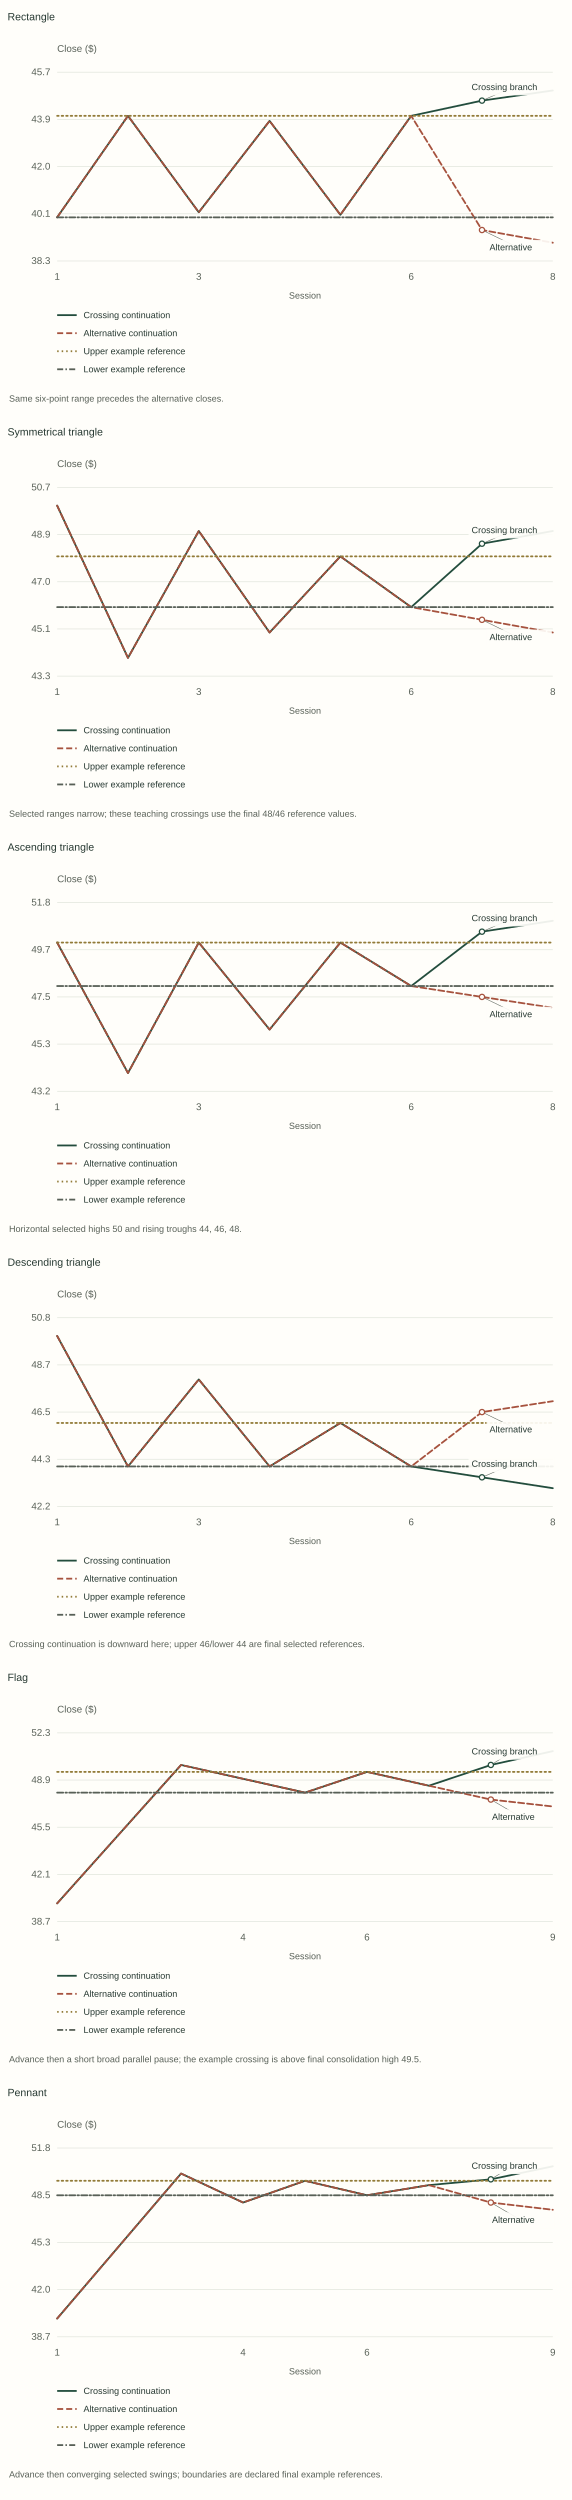
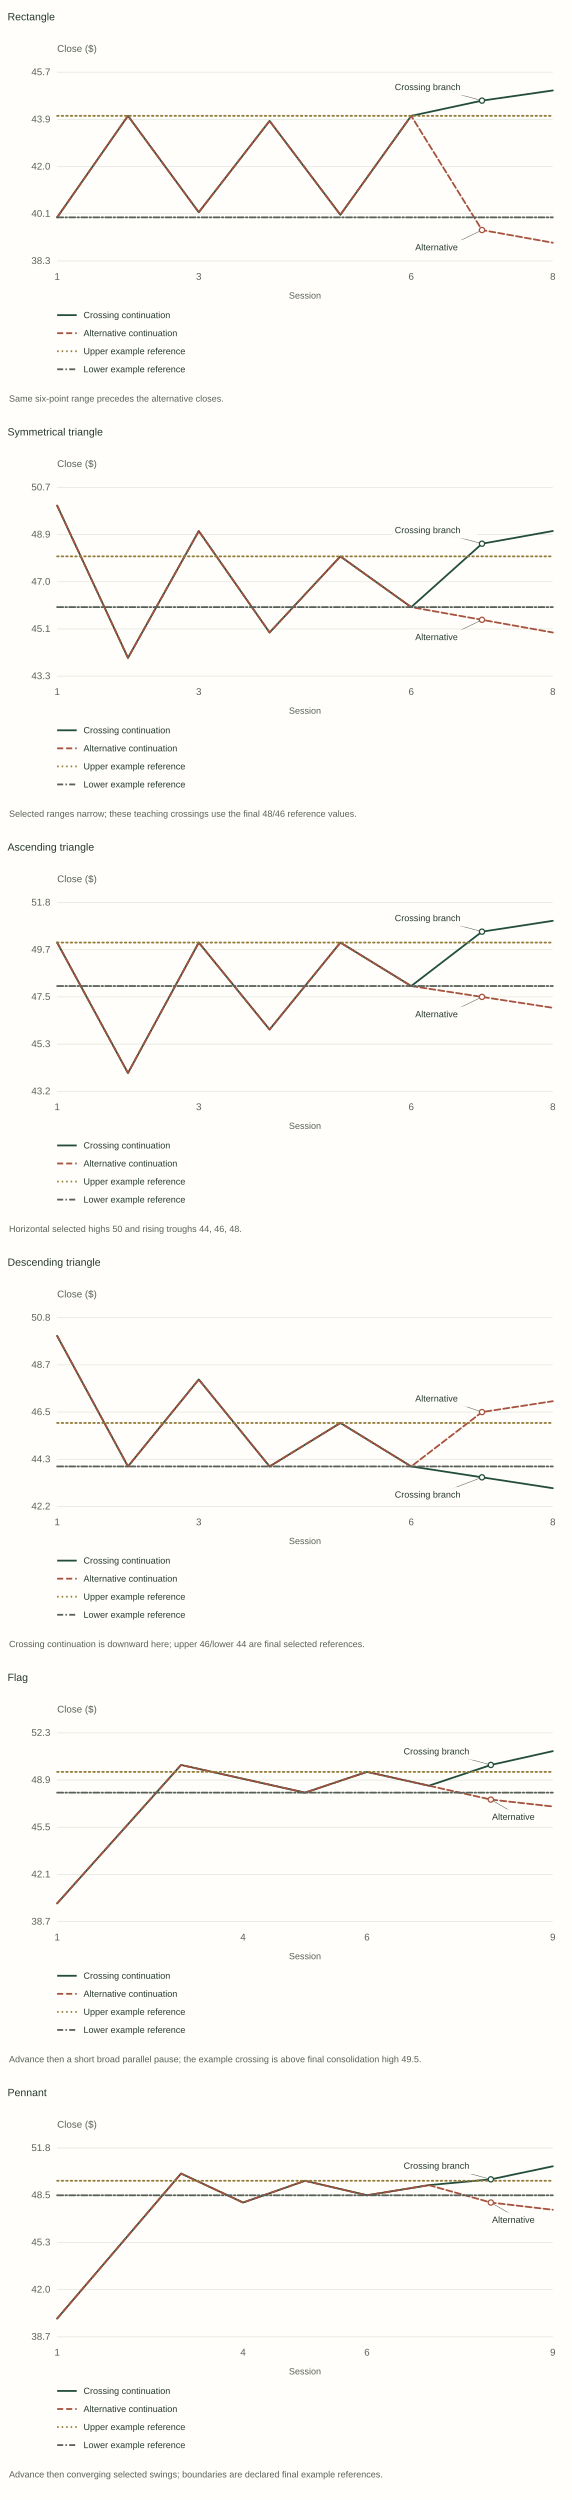
<svg xmlns="http://www.w3.org/2000/svg" viewBox="0 0 760 3324" role="img" aria-label="Boundary families: candidate prefix and alternative exits">
  <style>.af-text{font-family:Arial,sans-serif;fill:#263831}</style>
  <rect width="760" height="3324" fill="#fffefa" />
  <text class="af-text" x="10" y="27" text-anchor="start" style="font-size:14px;font-weight:500;fill:#263831;">Rectangle</text>
  <g transform="translate(0 50)">
    <text class="af-text" x="76" y="19" text-anchor="start" style="font-size:13px;font-weight:400;fill:#586057;">Close ($)</text>
    <line x1="76" y1="297" x2="735" y2="297" stroke="#e2e6dd" />
    <text class="af-text" x="67" y="301" text-anchor="end" style="font-size:13px;font-weight:400;fill:#586057;">38.3</text>
    <line x1="76" y1="234.25" x2="735" y2="234.25" stroke="#e2e6dd" />
    <text class="af-text" x="67" y="238.25" text-anchor="end" style="font-size:13px;font-weight:400;fill:#586057;">40.1</text>
    <line x1="76" y1="171.5" x2="735" y2="171.5" stroke="#e2e6dd" />
    <text class="af-text" x="67" y="175.5" text-anchor="end" style="font-size:13px;font-weight:400;fill:#586057;">42.0</text>
    <line x1="76" y1="108.75" x2="735" y2="108.75" stroke="#e2e6dd" />
    <text class="af-text" x="67" y="112.75" text-anchor="end" style="font-size:13px;font-weight:400;fill:#586057;">43.9</text>
    <line x1="76" y1="46" x2="735" y2="46" stroke="#e2e6dd" />
    <text class="af-text" x="67" y="50" text-anchor="end" style="font-size:13px;font-weight:400;fill:#586057;">45.7</text>
    <text class="af-text" x="76" y="322" text-anchor="middle" style="font-size:13px;font-weight:400;fill:#586057;">1</text>
    <text class="af-text" x="264.286" y="322" text-anchor="middle" style="font-size:13px;font-weight:400;fill:#586057;">3</text>
    <text class="af-text" x="546.714" y="322" text-anchor="middle" style="font-size:13px;font-weight:400;fill:#586057;">6</text>
    <text class="af-text" x="735" y="322" text-anchor="middle" style="font-size:13px;font-weight:400;fill:#586057;">8</text>
    <text class="af-text" x="405.5" y="347" text-anchor="middle" style="font-size:12px;font-weight:400;fill:#586057;">Session</text>
    <path data-series="0" d="M76.00,238.97 L170.14,104.03 L264.29,232.23 L358.43,110.77 L452.57,235.60 L546.71,104.03 L640.86,83.78 L735.00,70.29 " fill="none" stroke="#234d3d" stroke-width="2.4" stroke-linecap="round" stroke-linejoin="round" />
    <path data-series="1" d="M76.00,238.97 L170.14,104.03 L264.29,232.23 L358.43,110.77 L452.57,235.60 L546.71,104.03 L640.86,255.84 L735.00,272.71 " fill="none" stroke="#a6523e" stroke-width="2.4" stroke-linecap="round" stroke-linejoin="round" stroke-dasharray="8 4" />
    <path data-series="2" d="M76.00,104.03 L170.14,104.03 L264.29,104.03 L358.43,104.03 L452.57,104.03 L546.71,104.03 L640.86,104.03 L735.00,104.03 " fill="none" stroke="#927b38" stroke-width="2.4" stroke-linecap="round" stroke-linejoin="round" stroke-dasharray="2 4" />
    <path data-series="3" d="M76.00,238.97 L170.14,238.97 L264.29,238.97 L358.43,238.97 L452.57,238.97 L546.71,238.97 L640.86,238.97 L735.00,238.97 " fill="none" stroke="#586057" stroke-width="2.4" stroke-linecap="round" stroke-linejoin="round" stroke-dasharray="8 3 2 3" />
-     <line x1="640.857" y1="83.785" x2="680" y2="66.785" stroke="#586057" stroke-width=".7" />
+     <line x1="640.857" y1="83.785" x2="577.857" y2="66.785" stroke="#586057" stroke-width=".7" />
    <circle data-annotation-series="0" data-value="44.6" cx="640.857" cy="83.785" r="3.5" fill="#fffefa" stroke="#234d3d" stroke-width="1.7" />
-     <rect x="623" y="55.785" width="114" height="21" fill="#fffefa" opacity=".92" />
-     <text class="af-text" x="627" y="69.785" text-anchor="start" style="font-size:12px;font-weight:400;fill:#263831;">Crossing branch</text>
-     <line x1="640.857" y1="255.841" x2="690.257" y2="279.841" stroke="#586057" stroke-width=".7" />
+     <rect x="520.857" y="55.785" width="114" height="21" fill="#fffefa" opacity=".92" />
+     <text class="af-text" x="524.857" y="69.785" text-anchor="start" style="font-size:12px;font-weight:400;fill:#263831;">Crossing branch</text>
+     <line x1="640.857" y1="255.841" x2="591.457" y2="279.841" stroke="#586057" stroke-width=".7" />
    <circle data-annotation-series="1" data-value="39.5" cx="640.857" cy="255.841" r="3.5" fill="#fffefa" stroke="#a6523e" stroke-width="1.7" />
-     <rect x="646.857" y="268.841" width="86.8" height="21" fill="#fffefa" opacity=".92" />
-     <text class="af-text" x="650.857" y="282.841" text-anchor="start" style="font-size:12px;font-weight:400;fill:#263831;">Alternative</text>
+     <rect x="548.057" y="268.841" width="86.8" height="21" fill="#fffefa" opacity=".92" />
+     <text class="af-text" x="552.057" y="282.841" text-anchor="start" style="font-size:12px;font-weight:400;fill:#263831;">Alternative</text>
    <line x1="76" x2="102" y1="369" y2="369" stroke="#234d3d" stroke-width="2.4" />
    <text class="af-text" x="111" y="373" text-anchor="start" style="font-size:12px;font-weight:400;fill:#263831;">Crossing continuation</text>
    <line x1="76" x2="102" y1="393" y2="393" stroke="#a6523e" stroke-width="2.4" stroke-dasharray="8 4" />
    <text class="af-text" x="111" y="397" text-anchor="start" style="font-size:12px;font-weight:400;fill:#263831;">Alternative continuation</text>
    <line x1="76" x2="102" y1="417" y2="417" stroke="#927b38" stroke-width="2.4" stroke-dasharray="2 4" />
    <text class="af-text" x="111" y="421" text-anchor="start" style="font-size:12px;font-weight:400;fill:#263831;">Upper example reference</text>
    <line x1="76" x2="102" y1="441" y2="441" stroke="#586057" stroke-width="2.4" stroke-dasharray="8 3 2 3" />
    <text class="af-text" x="111" y="445" text-anchor="start" style="font-size:12px;font-weight:400;fill:#263831;">Lower example reference</text>
  </g>
  <text class="af-text" x="12" y="534" text-anchor="start" style="font-size:12px;font-weight:400;fill:#586057;">Same six-point range precedes the alternative closes.</text>
  <text class="af-text" x="10" y="579" text-anchor="start" style="font-size:14px;font-weight:500;fill:#263831;">Symmetrical triangle</text>
  <g transform="translate(0 602)">
    <text class="af-text" x="76" y="19" text-anchor="start" style="font-size:13px;font-weight:400;fill:#586057;">Close ($)</text>
    <line x1="76" y1="297" x2="735" y2="297" stroke="#e2e6dd" />
    <text class="af-text" x="67" y="301" text-anchor="end" style="font-size:13px;font-weight:400;fill:#586057;">43.3</text>
    <line x1="76" y1="234.25" x2="735" y2="234.25" stroke="#e2e6dd" />
    <text class="af-text" x="67" y="238.25" text-anchor="end" style="font-size:13px;font-weight:400;fill:#586057;">45.1</text>
    <line x1="76" y1="171.5" x2="735" y2="171.5" stroke="#e2e6dd" />
    <text class="af-text" x="67" y="175.5" text-anchor="end" style="font-size:13px;font-weight:400;fill:#586057;">47.0</text>
    <line x1="76" y1="108.75" x2="735" y2="108.75" stroke="#e2e6dd" />
    <text class="af-text" x="67" y="112.75" text-anchor="end" style="font-size:13px;font-weight:400;fill:#586057;">48.9</text>
    <line x1="76" y1="46" x2="735" y2="46" stroke="#e2e6dd" />
    <text class="af-text" x="67" y="50" text-anchor="end" style="font-size:13px;font-weight:400;fill:#586057;">50.7</text>
    <text class="af-text" x="76" y="322" text-anchor="middle" style="font-size:13px;font-weight:400;fill:#586057;">1</text>
    <text class="af-text" x="264.286" y="322" text-anchor="middle" style="font-size:13px;font-weight:400;fill:#586057;">3</text>
    <text class="af-text" x="546.714" y="322" text-anchor="middle" style="font-size:13px;font-weight:400;fill:#586057;">6</text>
    <text class="af-text" x="735" y="322" text-anchor="middle" style="font-size:13px;font-weight:400;fill:#586057;">8</text>
    <text class="af-text" x="405.5" y="347" text-anchor="middle" style="font-size:12px;font-weight:400;fill:#586057;">Session</text>
    <path data-series="0" d="M76.00,70.29 L170.14,272.71 L264.29,104.03 L358.43,238.97 L452.57,137.76 L546.71,205.24 L640.86,120.90 L735.00,104.03 " fill="none" stroke="#234d3d" stroke-width="2.4" stroke-linecap="round" stroke-linejoin="round" />
    <path data-series="1" d="M76.00,70.29 L170.14,272.71 L264.29,104.03 L358.43,238.97 L452.57,137.76 L546.71,205.24 L640.86,222.10 L735.00,238.97 " fill="none" stroke="#a6523e" stroke-width="2.4" stroke-linecap="round" stroke-linejoin="round" stroke-dasharray="8 4" />
    <path data-series="2" d="M76.00,137.76 L170.14,137.76 L264.29,137.76 L358.43,137.76 L452.57,137.76 L546.71,137.76 L640.86,137.76 L735.00,137.76 " fill="none" stroke="#927b38" stroke-width="2.4" stroke-linecap="round" stroke-linejoin="round" stroke-dasharray="2 4" />
    <path data-series="3" d="M76.00,205.24 L170.14,205.24 L264.29,205.24 L358.43,205.24 L452.57,205.24 L546.71,205.24 L640.86,205.24 L735.00,205.24 " fill="none" stroke="#586057" stroke-width="2.4" stroke-linecap="round" stroke-linejoin="round" stroke-dasharray="8 3 2 3" />
-     <line x1="640.857" y1="120.895" x2="680" y2="103.895" stroke="#586057" stroke-width=".7" />
+     <line x1="640.857" y1="120.895" x2="577.857" y2="103.895" stroke="#586057" stroke-width=".7" />
    <circle data-annotation-series="0" data-value="48.5" cx="640.857" cy="120.895" r="3.5" fill="#fffefa" stroke="#234d3d" stroke-width="1.7" />
-     <rect x="623" y="92.895" width="114" height="21" fill="#fffefa" opacity=".92" />
-     <text class="af-text" x="627" y="106.895" text-anchor="start" style="font-size:12px;font-weight:400;fill:#263831;">Crossing branch</text>
-     <line x1="640.857" y1="222.105" x2="690.257" y2="246.105" stroke="#586057" stroke-width=".7" />
+     <rect x="520.857" y="92.895" width="114" height="21" fill="#fffefa" opacity=".92" />
+     <text class="af-text" x="524.857" y="106.895" text-anchor="start" style="font-size:12px;font-weight:400;fill:#263831;">Crossing branch</text>
+     <line x1="640.857" y1="222.105" x2="591.457" y2="246.105" stroke="#586057" stroke-width=".7" />
    <circle data-annotation-series="1" data-value="45.5" cx="640.857" cy="222.105" r="3.5" fill="#fffefa" stroke="#a6523e" stroke-width="1.7" />
-     <rect x="646.857" y="235.105" width="86.8" height="21" fill="#fffefa" opacity=".92" />
-     <text class="af-text" x="650.857" y="249.105" text-anchor="start" style="font-size:12px;font-weight:400;fill:#263831;">Alternative</text>
+     <rect x="548.057" y="235.105" width="86.8" height="21" fill="#fffefa" opacity=".92" />
+     <text class="af-text" x="552.057" y="249.105" text-anchor="start" style="font-size:12px;font-weight:400;fill:#263831;">Alternative</text>
    <line x1="76" x2="102" y1="369" y2="369" stroke="#234d3d" stroke-width="2.4" />
    <text class="af-text" x="111" y="373" text-anchor="start" style="font-size:12px;font-weight:400;fill:#263831;">Crossing continuation</text>
    <line x1="76" x2="102" y1="393" y2="393" stroke="#a6523e" stroke-width="2.4" stroke-dasharray="8 4" />
    <text class="af-text" x="111" y="397" text-anchor="start" style="font-size:12px;font-weight:400;fill:#263831;">Alternative continuation</text>
    <line x1="76" x2="102" y1="417" y2="417" stroke="#927b38" stroke-width="2.4" stroke-dasharray="2 4" />
    <text class="af-text" x="111" y="421" text-anchor="start" style="font-size:12px;font-weight:400;fill:#263831;">Upper example reference</text>
    <line x1="76" x2="102" y1="441" y2="441" stroke="#586057" stroke-width="2.4" stroke-dasharray="8 3 2 3" />
    <text class="af-text" x="111" y="445" text-anchor="start" style="font-size:12px;font-weight:400;fill:#263831;">Lower example reference</text>
  </g>
  <text class="af-text" x="12" y="1086" text-anchor="start" style="font-size:12px;font-weight:400;fill:#586057;">Selected ranges narrow; these teaching crossings use the final 48/46 reference values.</text>
  <text class="af-text" x="10" y="1131" text-anchor="start" style="font-size:14px;font-weight:500;fill:#263831;">Ascending triangle</text>
  <g transform="translate(0 1154)">
    <text class="af-text" x="76" y="19" text-anchor="start" style="font-size:13px;font-weight:400;fill:#586057;">Close ($)</text>
    <line x1="76" y1="297" x2="735" y2="297" stroke="#e2e6dd" />
    <text class="af-text" x="67" y="301" text-anchor="end" style="font-size:13px;font-weight:400;fill:#586057;">43.2</text>
    <line x1="76" y1="234.25" x2="735" y2="234.25" stroke="#e2e6dd" />
    <text class="af-text" x="67" y="238.25" text-anchor="end" style="font-size:13px;font-weight:400;fill:#586057;">45.3</text>
    <line x1="76" y1="171.5" x2="735" y2="171.5" stroke="#e2e6dd" />
    <text class="af-text" x="67" y="175.5" text-anchor="end" style="font-size:13px;font-weight:400;fill:#586057;">47.5</text>
    <line x1="76" y1="108.75" x2="735" y2="108.75" stroke="#e2e6dd" />
    <text class="af-text" x="67" y="112.75" text-anchor="end" style="font-size:13px;font-weight:400;fill:#586057;">49.7</text>
    <line x1="76" y1="46" x2="735" y2="46" stroke="#e2e6dd" />
    <text class="af-text" x="67" y="50" text-anchor="end" style="font-size:13px;font-weight:400;fill:#586057;">51.8</text>
    <text class="af-text" x="76" y="322" text-anchor="middle" style="font-size:13px;font-weight:400;fill:#586057;">1</text>
    <text class="af-text" x="264.286" y="322" text-anchor="middle" style="font-size:13px;font-weight:400;fill:#586057;">3</text>
    <text class="af-text" x="546.714" y="322" text-anchor="middle" style="font-size:13px;font-weight:400;fill:#586057;">6</text>
    <text class="af-text" x="735" y="322" text-anchor="middle" style="font-size:13px;font-weight:400;fill:#586057;">8</text>
    <text class="af-text" x="405.5" y="347" text-anchor="middle" style="font-size:12px;font-weight:400;fill:#586057;">Session</text>
    <path data-series="0" d="M76.00,99.21 L170.14,272.71 L264.29,99.21 L358.43,214.88 L452.57,99.21 L546.71,157.04 L640.86,84.75 L735.00,70.29 " fill="none" stroke="#234d3d" stroke-width="2.4" stroke-linecap="round" stroke-linejoin="round" />
    <path data-series="1" d="M76.00,99.21 L170.14,272.71 L264.29,99.21 L358.43,214.88 L452.57,99.21 L546.71,157.04 L640.86,171.50 L735.00,185.96 " fill="none" stroke="#a6523e" stroke-width="2.4" stroke-linecap="round" stroke-linejoin="round" stroke-dasharray="8 4" />
    <path data-series="2" d="M76.00,99.21 L170.14,99.21 L264.29,99.21 L358.43,99.21 L452.57,99.21 L546.71,99.21 L640.86,99.21 L735.00,99.21 " fill="none" stroke="#927b38" stroke-width="2.4" stroke-linecap="round" stroke-linejoin="round" stroke-dasharray="2 4" />
    <path data-series="3" d="M76.00,157.04 L170.14,157.04 L264.29,157.04 L358.43,157.04 L452.57,157.04 L546.71,157.04 L640.86,157.04 L735.00,157.04 " fill="none" stroke="#586057" stroke-width="2.4" stroke-linecap="round" stroke-linejoin="round" stroke-dasharray="8 3 2 3" />
-     <line x1="640.857" y1="84.749" x2="680" y2="67.749" stroke="#586057" stroke-width=".7" />
+     <line x1="640.857" y1="84.749" x2="577.857" y2="67.749" stroke="#586057" stroke-width=".7" />
    <circle data-annotation-series="0" data-value="50.5" cx="640.857" cy="84.749" r="3.5" fill="#fffefa" stroke="#234d3d" stroke-width="1.7" />
-     <rect x="623" y="56.749" width="114" height="21" fill="#fffefa" opacity=".92" />
-     <text class="af-text" x="627" y="70.749" text-anchor="start" style="font-size:12px;font-weight:400;fill:#263831;">Crossing branch</text>
-     <line x1="640.857" y1="171.5" x2="690.257" y2="195.5" stroke="#586057" stroke-width=".7" />
+     <rect x="520.857" y="56.749" width="114" height="21" fill="#fffefa" opacity=".92" />
+     <text class="af-text" x="524.857" y="70.749" text-anchor="start" style="font-size:12px;font-weight:400;fill:#263831;">Crossing branch</text>
+     <line x1="640.857" y1="171.5" x2="591.457" y2="195.5" stroke="#586057" stroke-width=".7" />
    <circle data-annotation-series="1" data-value="47.5" cx="640.857" cy="171.5" r="3.5" fill="#fffefa" stroke="#a6523e" stroke-width="1.7" />
-     <rect x="646.857" y="184.5" width="86.8" height="21" fill="#fffefa" opacity=".92" />
-     <text class="af-text" x="650.857" y="198.5" text-anchor="start" style="font-size:12px;font-weight:400;fill:#263831;">Alternative</text>
+     <rect x="548.057" y="184.5" width="86.8" height="21" fill="#fffefa" opacity=".92" />
+     <text class="af-text" x="552.057" y="198.5" text-anchor="start" style="font-size:12px;font-weight:400;fill:#263831;">Alternative</text>
    <line x1="76" x2="102" y1="369" y2="369" stroke="#234d3d" stroke-width="2.4" />
    <text class="af-text" x="111" y="373" text-anchor="start" style="font-size:12px;font-weight:400;fill:#263831;">Crossing continuation</text>
    <line x1="76" x2="102" y1="393" y2="393" stroke="#a6523e" stroke-width="2.4" stroke-dasharray="8 4" />
    <text class="af-text" x="111" y="397" text-anchor="start" style="font-size:12px;font-weight:400;fill:#263831;">Alternative continuation</text>
    <line x1="76" x2="102" y1="417" y2="417" stroke="#927b38" stroke-width="2.4" stroke-dasharray="2 4" />
    <text class="af-text" x="111" y="421" text-anchor="start" style="font-size:12px;font-weight:400;fill:#263831;">Upper example reference</text>
    <line x1="76" x2="102" y1="441" y2="441" stroke="#586057" stroke-width="2.4" stroke-dasharray="8 3 2 3" />
    <text class="af-text" x="111" y="445" text-anchor="start" style="font-size:12px;font-weight:400;fill:#263831;">Lower example reference</text>
  </g>
  <text class="af-text" x="12" y="1638" text-anchor="start" style="font-size:12px;font-weight:400;fill:#586057;">Horizontal selected highs 50 and rising troughs 44, 46, 48.</text>
  <text class="af-text" x="10" y="1683" text-anchor="start" style="font-size:14px;font-weight:500;fill:#263831;">Descending triangle</text>
  <g transform="translate(0 1706)">
    <text class="af-text" x="76" y="19" text-anchor="start" style="font-size:13px;font-weight:400;fill:#586057;">Close ($)</text>
    <line x1="76" y1="297" x2="735" y2="297" stroke="#e2e6dd" />
    <text class="af-text" x="67" y="301" text-anchor="end" style="font-size:13px;font-weight:400;fill:#586057;">42.2</text>
    <line x1="76" y1="234.25" x2="735" y2="234.25" stroke="#e2e6dd" />
    <text class="af-text" x="67" y="238.25" text-anchor="end" style="font-size:13px;font-weight:400;fill:#586057;">44.3</text>
    <line x1="76" y1="171.5" x2="735" y2="171.5" stroke="#e2e6dd" />
    <text class="af-text" x="67" y="175.5" text-anchor="end" style="font-size:13px;font-weight:400;fill:#586057;">46.5</text>
    <line x1="76" y1="108.75" x2="735" y2="108.75" stroke="#e2e6dd" />
    <text class="af-text" x="67" y="112.75" text-anchor="end" style="font-size:13px;font-weight:400;fill:#586057;">48.7</text>
    <line x1="76" y1="46" x2="735" y2="46" stroke="#e2e6dd" />
    <text class="af-text" x="67" y="50" text-anchor="end" style="font-size:13px;font-weight:400;fill:#586057;">50.8</text>
    <text class="af-text" x="76" y="322" text-anchor="middle" style="font-size:13px;font-weight:400;fill:#586057;">1</text>
    <text class="af-text" x="264.286" y="322" text-anchor="middle" style="font-size:13px;font-weight:400;fill:#586057;">3</text>
    <text class="af-text" x="546.714" y="322" text-anchor="middle" style="font-size:13px;font-weight:400;fill:#586057;">6</text>
    <text class="af-text" x="735" y="322" text-anchor="middle" style="font-size:13px;font-weight:400;fill:#586057;">8</text>
    <text class="af-text" x="405.5" y="347" text-anchor="middle" style="font-size:12px;font-weight:400;fill:#586057;">Session</text>
    <path data-series="0" d="M76.00,70.29 L170.14,243.79 L264.29,128.12 L358.43,243.79 L452.57,185.96 L546.71,243.79 L640.86,258.25 L735.00,272.71 " fill="none" stroke="#234d3d" stroke-width="2.4" stroke-linecap="round" stroke-linejoin="round" />
    <path data-series="1" d="M76.00,70.29 L170.14,243.79 L264.29,128.12 L358.43,243.79 L452.57,185.96 L546.71,243.79 L640.86,171.50 L735.00,157.04 " fill="none" stroke="#a6523e" stroke-width="2.4" stroke-linecap="round" stroke-linejoin="round" stroke-dasharray="8 4" />
    <path data-series="2" d="M76.00,185.96 L170.14,185.96 L264.29,185.96 L358.43,185.96 L452.57,185.96 L546.71,185.96 L640.86,185.96 L735.00,185.96 " fill="none" stroke="#927b38" stroke-width="2.4" stroke-linecap="round" stroke-linejoin="round" stroke-dasharray="2 4" />
    <path data-series="3" d="M76.00,243.79 L170.14,243.79 L264.29,243.79 L358.43,243.79 L452.57,243.79 L546.71,243.79 L640.86,243.79 L735.00,243.79 " fill="none" stroke="#586057" stroke-width="2.4" stroke-linecap="round" stroke-linejoin="round" stroke-dasharray="8 3 2 3" />
-     <line x1="640.857" y1="258.251" x2="680" y2="241.251" stroke="#586057" stroke-width=".7" />
+     <line x1="640.857" y1="258.251" x2="577.857" y2="282.251" stroke="#586057" stroke-width=".7" />
    <circle data-annotation-series="0" data-value="43.5" cx="640.857" cy="258.251" r="3.5" fill="#fffefa" stroke="#234d3d" stroke-width="1.7" />
-     <rect x="623" y="230.251" width="114" height="21" fill="#fffefa" opacity=".92" />
-     <text class="af-text" x="627" y="244.251" text-anchor="start" style="font-size:12px;font-weight:400;fill:#263831;">Crossing branch</text>
-     <line x1="640.857" y1="171.5" x2="690.257" y2="195.5" stroke="#586057" stroke-width=".7" />
+     <rect x="520.857" y="271.251" width="114" height="21" fill="#fffefa" opacity=".92" />
+     <text class="af-text" x="524.857" y="285.251" text-anchor="start" style="font-size:12px;font-weight:400;fill:#263831;">Crossing branch</text>
+     <line x1="640.857" y1="171.5" x2="591.457" y2="154.5" stroke="#586057" stroke-width=".7" />
    <circle data-annotation-series="1" data-value="46.5" cx="640.857" cy="171.5" r="3.5" fill="#fffefa" stroke="#a6523e" stroke-width="1.7" />
-     <rect x="646.857" y="184.5" width="86.8" height="21" fill="#fffefa" opacity=".92" />
-     <text class="af-text" x="650.857" y="198.5" text-anchor="start" style="font-size:12px;font-weight:400;fill:#263831;">Alternative</text>
+     <rect x="548.057" y="143.5" width="86.8" height="21" fill="#fffefa" opacity=".92" />
+     <text class="af-text" x="552.057" y="157.5" text-anchor="start" style="font-size:12px;font-weight:400;fill:#263831;">Alternative</text>
    <line x1="76" x2="102" y1="369" y2="369" stroke="#234d3d" stroke-width="2.4" />
    <text class="af-text" x="111" y="373" text-anchor="start" style="font-size:12px;font-weight:400;fill:#263831;">Crossing continuation</text>
    <line x1="76" x2="102" y1="393" y2="393" stroke="#a6523e" stroke-width="2.4" stroke-dasharray="8 4" />
    <text class="af-text" x="111" y="397" text-anchor="start" style="font-size:12px;font-weight:400;fill:#263831;">Alternative continuation</text>
    <line x1="76" x2="102" y1="417" y2="417" stroke="#927b38" stroke-width="2.4" stroke-dasharray="2 4" />
    <text class="af-text" x="111" y="421" text-anchor="start" style="font-size:12px;font-weight:400;fill:#263831;">Upper example reference</text>
    <line x1="76" x2="102" y1="441" y2="441" stroke="#586057" stroke-width="2.4" stroke-dasharray="8 3 2 3" />
    <text class="af-text" x="111" y="445" text-anchor="start" style="font-size:12px;font-weight:400;fill:#263831;">Lower example reference</text>
  </g>
  <text class="af-text" x="12" y="2190" text-anchor="start" style="font-size:12px;font-weight:400;fill:#586057;">Crossing continuation is downward here; upper 46/lower 44 are final selected references.</text>
  <text class="af-text" x="10" y="2235" text-anchor="start" style="font-size:14px;font-weight:500;fill:#263831;">Flag</text>
  <g transform="translate(0 2258)">
    <text class="af-text" x="76" y="19" text-anchor="start" style="font-size:13px;font-weight:400;fill:#586057;">Close ($)</text>
    <line x1="76" y1="297" x2="735" y2="297" stroke="#e2e6dd" />
    <text class="af-text" x="67" y="301" text-anchor="end" style="font-size:13px;font-weight:400;fill:#586057;">38.7</text>
    <line x1="76" y1="234.25" x2="735" y2="234.25" stroke="#e2e6dd" />
    <text class="af-text" x="67" y="238.25" text-anchor="end" style="font-size:13px;font-weight:400;fill:#586057;">42.1</text>
    <line x1="76" y1="171.5" x2="735" y2="171.5" stroke="#e2e6dd" />
    <text class="af-text" x="67" y="175.5" text-anchor="end" style="font-size:13px;font-weight:400;fill:#586057;">45.5</text>
    <line x1="76" y1="108.75" x2="735" y2="108.75" stroke="#e2e6dd" />
    <text class="af-text" x="67" y="112.75" text-anchor="end" style="font-size:13px;font-weight:400;fill:#586057;">48.9</text>
    <line x1="76" y1="46" x2="735" y2="46" stroke="#e2e6dd" />
    <text class="af-text" x="67" y="50" text-anchor="end" style="font-size:13px;font-weight:400;fill:#586057;">52.3</text>
    <text class="af-text" x="76" y="322" text-anchor="middle" style="font-size:13px;font-weight:400;fill:#586057;">1</text>
    <text class="af-text" x="323.125" y="322" text-anchor="middle" style="font-size:13px;font-weight:400;fill:#586057;">4</text>
    <text class="af-text" x="487.875" y="322" text-anchor="middle" style="font-size:13px;font-weight:400;fill:#586057;">6</text>
    <text class="af-text" x="735" y="322" text-anchor="middle" style="font-size:13px;font-weight:400;fill:#586057;">9</text>
    <text class="af-text" x="405.5" y="347" text-anchor="middle" style="font-size:12px;font-weight:400;fill:#586057;">Session</text>
    <path data-series="0" d="M76.00,272.71 L158.38,180.70 L240.75,88.69 L323.13,107.09 L405.50,125.50 L487.88,97.89 L570.25,116.29 L652.63,88.69 L735.00,70.29 " fill="none" stroke="#234d3d" stroke-width="2.4" stroke-linecap="round" stroke-linejoin="round" />
    <path data-series="1" d="M76.00,272.71 L158.38,180.70 L240.75,88.69 L323.13,107.09 L405.50,125.50 L487.88,97.89 L570.25,116.29 L652.63,134.70 L735.00,143.90 " fill="none" stroke="#a6523e" stroke-width="2.4" stroke-linecap="round" stroke-linejoin="round" stroke-dasharray="8 4" />
    <path data-series="2" d="M76.00,97.89 L158.38,97.89 L240.75,97.89 L323.13,97.89 L405.50,97.89 L487.88,97.89 L570.25,97.89 L652.63,97.89 L735.00,97.89 " fill="none" stroke="#927b38" stroke-width="2.4" stroke-linecap="round" stroke-linejoin="round" stroke-dasharray="2 4" />
    <path data-series="3" d="M76.00,125.50 L158.38,125.50 L240.75,125.50 L323.13,125.50 L405.50,125.50 L487.88,125.50 L570.25,125.50 L652.63,125.50 L735.00,125.50 " fill="none" stroke="#586057" stroke-width="2.4" stroke-linecap="round" stroke-linejoin="round" stroke-dasharray="8 3 2 3" />
-     <line x1="652.625" y1="88.692" x2="680" y2="71.692" stroke="#586057" stroke-width=".7" />
+     <line x1="652.625" y1="88.692" x2="589.625" y2="71.692" stroke="#586057" stroke-width=".7" />
    <circle data-annotation-series="0" data-value="50" cx="652.625" cy="88.692" r="3.5" fill="#fffefa" stroke="#234d3d" stroke-width="1.7" />
-     <rect x="623" y="60.692" width="114" height="21" fill="#fffefa" opacity=".92" />
-     <text class="af-text" x="627" y="74.692" text-anchor="start" style="font-size:12px;font-weight:400;fill:#263831;">Crossing branch</text>
+     <rect x="532.625" y="60.692" width="114" height="21" fill="#fffefa" opacity=".92" />
+     <text class="af-text" x="536.625" y="74.692" text-anchor="start" style="font-size:12px;font-weight:400;fill:#263831;">Crossing branch</text>
    <line x1="652.625" y1="134.696" x2="693.6" y2="158.696" stroke="#586057" stroke-width=".7" />
    <circle data-annotation-series="1" data-value="47.5" cx="652.625" cy="134.696" r="3.5" fill="#fffefa" stroke="#a6523e" stroke-width="1.7" />
    <rect x="650.2" y="147.696" width="86.8" height="21" fill="#fffefa" opacity=".92" />
    <text class="af-text" x="654.2" y="161.696" text-anchor="start" style="font-size:12px;font-weight:400;fill:#263831;">Alternative</text>
    <line x1="76" x2="102" y1="369" y2="369" stroke="#234d3d" stroke-width="2.4" />
    <text class="af-text" x="111" y="373" text-anchor="start" style="font-size:12px;font-weight:400;fill:#263831;">Crossing continuation</text>
    <line x1="76" x2="102" y1="393" y2="393" stroke="#a6523e" stroke-width="2.4" stroke-dasharray="8 4" />
    <text class="af-text" x="111" y="397" text-anchor="start" style="font-size:12px;font-weight:400;fill:#263831;">Alternative continuation</text>
    <line x1="76" x2="102" y1="417" y2="417" stroke="#927b38" stroke-width="2.4" stroke-dasharray="2 4" />
    <text class="af-text" x="111" y="421" text-anchor="start" style="font-size:12px;font-weight:400;fill:#263831;">Upper example reference</text>
    <line x1="76" x2="102" y1="441" y2="441" stroke="#586057" stroke-width="2.4" stroke-dasharray="8 3 2 3" />
    <text class="af-text" x="111" y="445" text-anchor="start" style="font-size:12px;font-weight:400;fill:#263831;">Lower example reference</text>
  </g>
  <text class="af-text" x="12" y="2742" text-anchor="start" style="font-size:12px;font-weight:400;fill:#586057;">Advance then a short broad parallel pause; the example crossing is above final consolidation high 49.5.</text>
  <text class="af-text" x="10" y="2787" text-anchor="start" style="font-size:14px;font-weight:500;fill:#263831;">Pennant</text>
  <g transform="translate(0 2810)">
    <text class="af-text" x="76" y="19" text-anchor="start" style="font-size:13px;font-weight:400;fill:#586057;">Close ($)</text>
    <line x1="76" y1="297" x2="735" y2="297" stroke="#e2e6dd" />
    <text class="af-text" x="67" y="301" text-anchor="end" style="font-size:13px;font-weight:400;fill:#586057;">38.7</text>
    <line x1="76" y1="234.25" x2="735" y2="234.25" stroke="#e2e6dd" />
    <text class="af-text" x="67" y="238.25" text-anchor="end" style="font-size:13px;font-weight:400;fill:#586057;">42.0</text>
    <line x1="76" y1="171.5" x2="735" y2="171.5" stroke="#e2e6dd" />
    <text class="af-text" x="67" y="175.5" text-anchor="end" style="font-size:13px;font-weight:400;fill:#586057;">45.3</text>
    <line x1="76" y1="108.75" x2="735" y2="108.75" stroke="#e2e6dd" />
    <text class="af-text" x="67" y="112.75" text-anchor="end" style="font-size:13px;font-weight:400;fill:#586057;">48.5</text>
    <line x1="76" y1="46" x2="735" y2="46" stroke="#e2e6dd" />
    <text class="af-text" x="67" y="50" text-anchor="end" style="font-size:13px;font-weight:400;fill:#586057;">51.8</text>
    <text class="af-text" x="76" y="322" text-anchor="middle" style="font-size:13px;font-weight:400;fill:#586057;">1</text>
    <text class="af-text" x="323.125" y="322" text-anchor="middle" style="font-size:13px;font-weight:400;fill:#586057;">4</text>
    <text class="af-text" x="487.875" y="322" text-anchor="middle" style="font-size:13px;font-weight:400;fill:#586057;">6</text>
    <text class="af-text" x="735" y="322" text-anchor="middle" style="font-size:13px;font-weight:400;fill:#586057;">9</text>
    <text class="af-text" x="405.5" y="347" text-anchor="middle" style="font-size:12px;font-weight:400;fill:#586057;">Session</text>
    <path data-series="0" d="M76.00,272.71 L158.38,176.32 L240.75,79.93 L323.13,118.49 L405.50,89.57 L487.88,108.85 L570.25,95.35 L652.63,87.64 L735.00,70.29 " fill="none" stroke="#234d3d" stroke-width="2.4" stroke-linecap="round" stroke-linejoin="round" />
    <path data-series="1" d="M76.00,272.71 L158.38,176.32 L240.75,79.93 L323.13,118.49 L405.50,89.57 L487.88,108.85 L570.25,95.35 L652.63,118.49 L735.00,128.12 " fill="none" stroke="#a6523e" stroke-width="2.4" stroke-linecap="round" stroke-linejoin="round" stroke-dasharray="8 4" />
    <path data-series="2" d="M76.00,89.57 L158.38,89.57 L240.75,89.57 L323.13,89.57 L405.50,89.57 L487.88,89.57 L570.25,89.57 L652.63,89.57 L735.00,89.57 " fill="none" stroke="#927b38" stroke-width="2.4" stroke-linecap="round" stroke-linejoin="round" stroke-dasharray="2 4" />
    <path data-series="3" d="M76.00,108.85 L158.38,108.85 L240.75,108.85 L323.13,108.85 L405.50,108.85 L487.88,108.85 L570.25,108.85 L652.63,108.85 L735.00,108.85 " fill="none" stroke="#586057" stroke-width="2.4" stroke-linecap="round" stroke-linejoin="round" stroke-dasharray="8 3 2 3" />
-     <line x1="652.625" y1="87.641" x2="680" y2="70.641" stroke="#586057" stroke-width=".7" />
+     <line x1="652.625" y1="87.641" x2="589.625" y2="70.641" stroke="#586057" stroke-width=".7" />
    <circle data-annotation-series="0" data-value="49.6" cx="652.625" cy="87.641" r="3.5" fill="#fffefa" stroke="#234d3d" stroke-width="1.7" />
-     <rect x="623" y="59.641" width="114" height="21" fill="#fffefa" opacity=".92" />
-     <text class="af-text" x="627" y="73.641" text-anchor="start" style="font-size:12px;font-weight:400;fill:#263831;">Crossing branch</text>
+     <rect x="532.625" y="59.641" width="114" height="21" fill="#fffefa" opacity=".92" />
+     <text class="af-text" x="536.625" y="73.641" text-anchor="start" style="font-size:12px;font-weight:400;fill:#263831;">Crossing branch</text>
    <line x1="652.625" y1="118.485" x2="693.6" y2="142.485" stroke="#586057" stroke-width=".7" />
    <circle data-annotation-series="1" data-value="48" cx="652.625" cy="118.485" r="3.5" fill="#fffefa" stroke="#a6523e" stroke-width="1.7" />
    <rect x="650.2" y="131.485" width="86.8" height="21" fill="#fffefa" opacity=".92" />
    <text class="af-text" x="654.2" y="145.485" text-anchor="start" style="font-size:12px;font-weight:400;fill:#263831;">Alternative</text>
    <line x1="76" x2="102" y1="369" y2="369" stroke="#234d3d" stroke-width="2.4" />
    <text class="af-text" x="111" y="373" text-anchor="start" style="font-size:12px;font-weight:400;fill:#263831;">Crossing continuation</text>
    <line x1="76" x2="102" y1="393" y2="393" stroke="#a6523e" stroke-width="2.4" stroke-dasharray="8 4" />
    <text class="af-text" x="111" y="397" text-anchor="start" style="font-size:12px;font-weight:400;fill:#263831;">Alternative continuation</text>
    <line x1="76" x2="102" y1="417" y2="417" stroke="#927b38" stroke-width="2.4" stroke-dasharray="2 4" />
    <text class="af-text" x="111" y="421" text-anchor="start" style="font-size:12px;font-weight:400;fill:#263831;">Upper example reference</text>
    <line x1="76" x2="102" y1="441" y2="441" stroke="#586057" stroke-width="2.4" stroke-dasharray="8 3 2 3" />
    <text class="af-text" x="111" y="445" text-anchor="start" style="font-size:12px;font-weight:400;fill:#263831;">Lower example reference</text>
  </g>
  <text class="af-text" x="12" y="3294" text-anchor="start" style="font-size:12px;font-weight:400;fill:#586057;">Advance then converging selected swings; boundaries are declared final example references.</text>
</svg>
